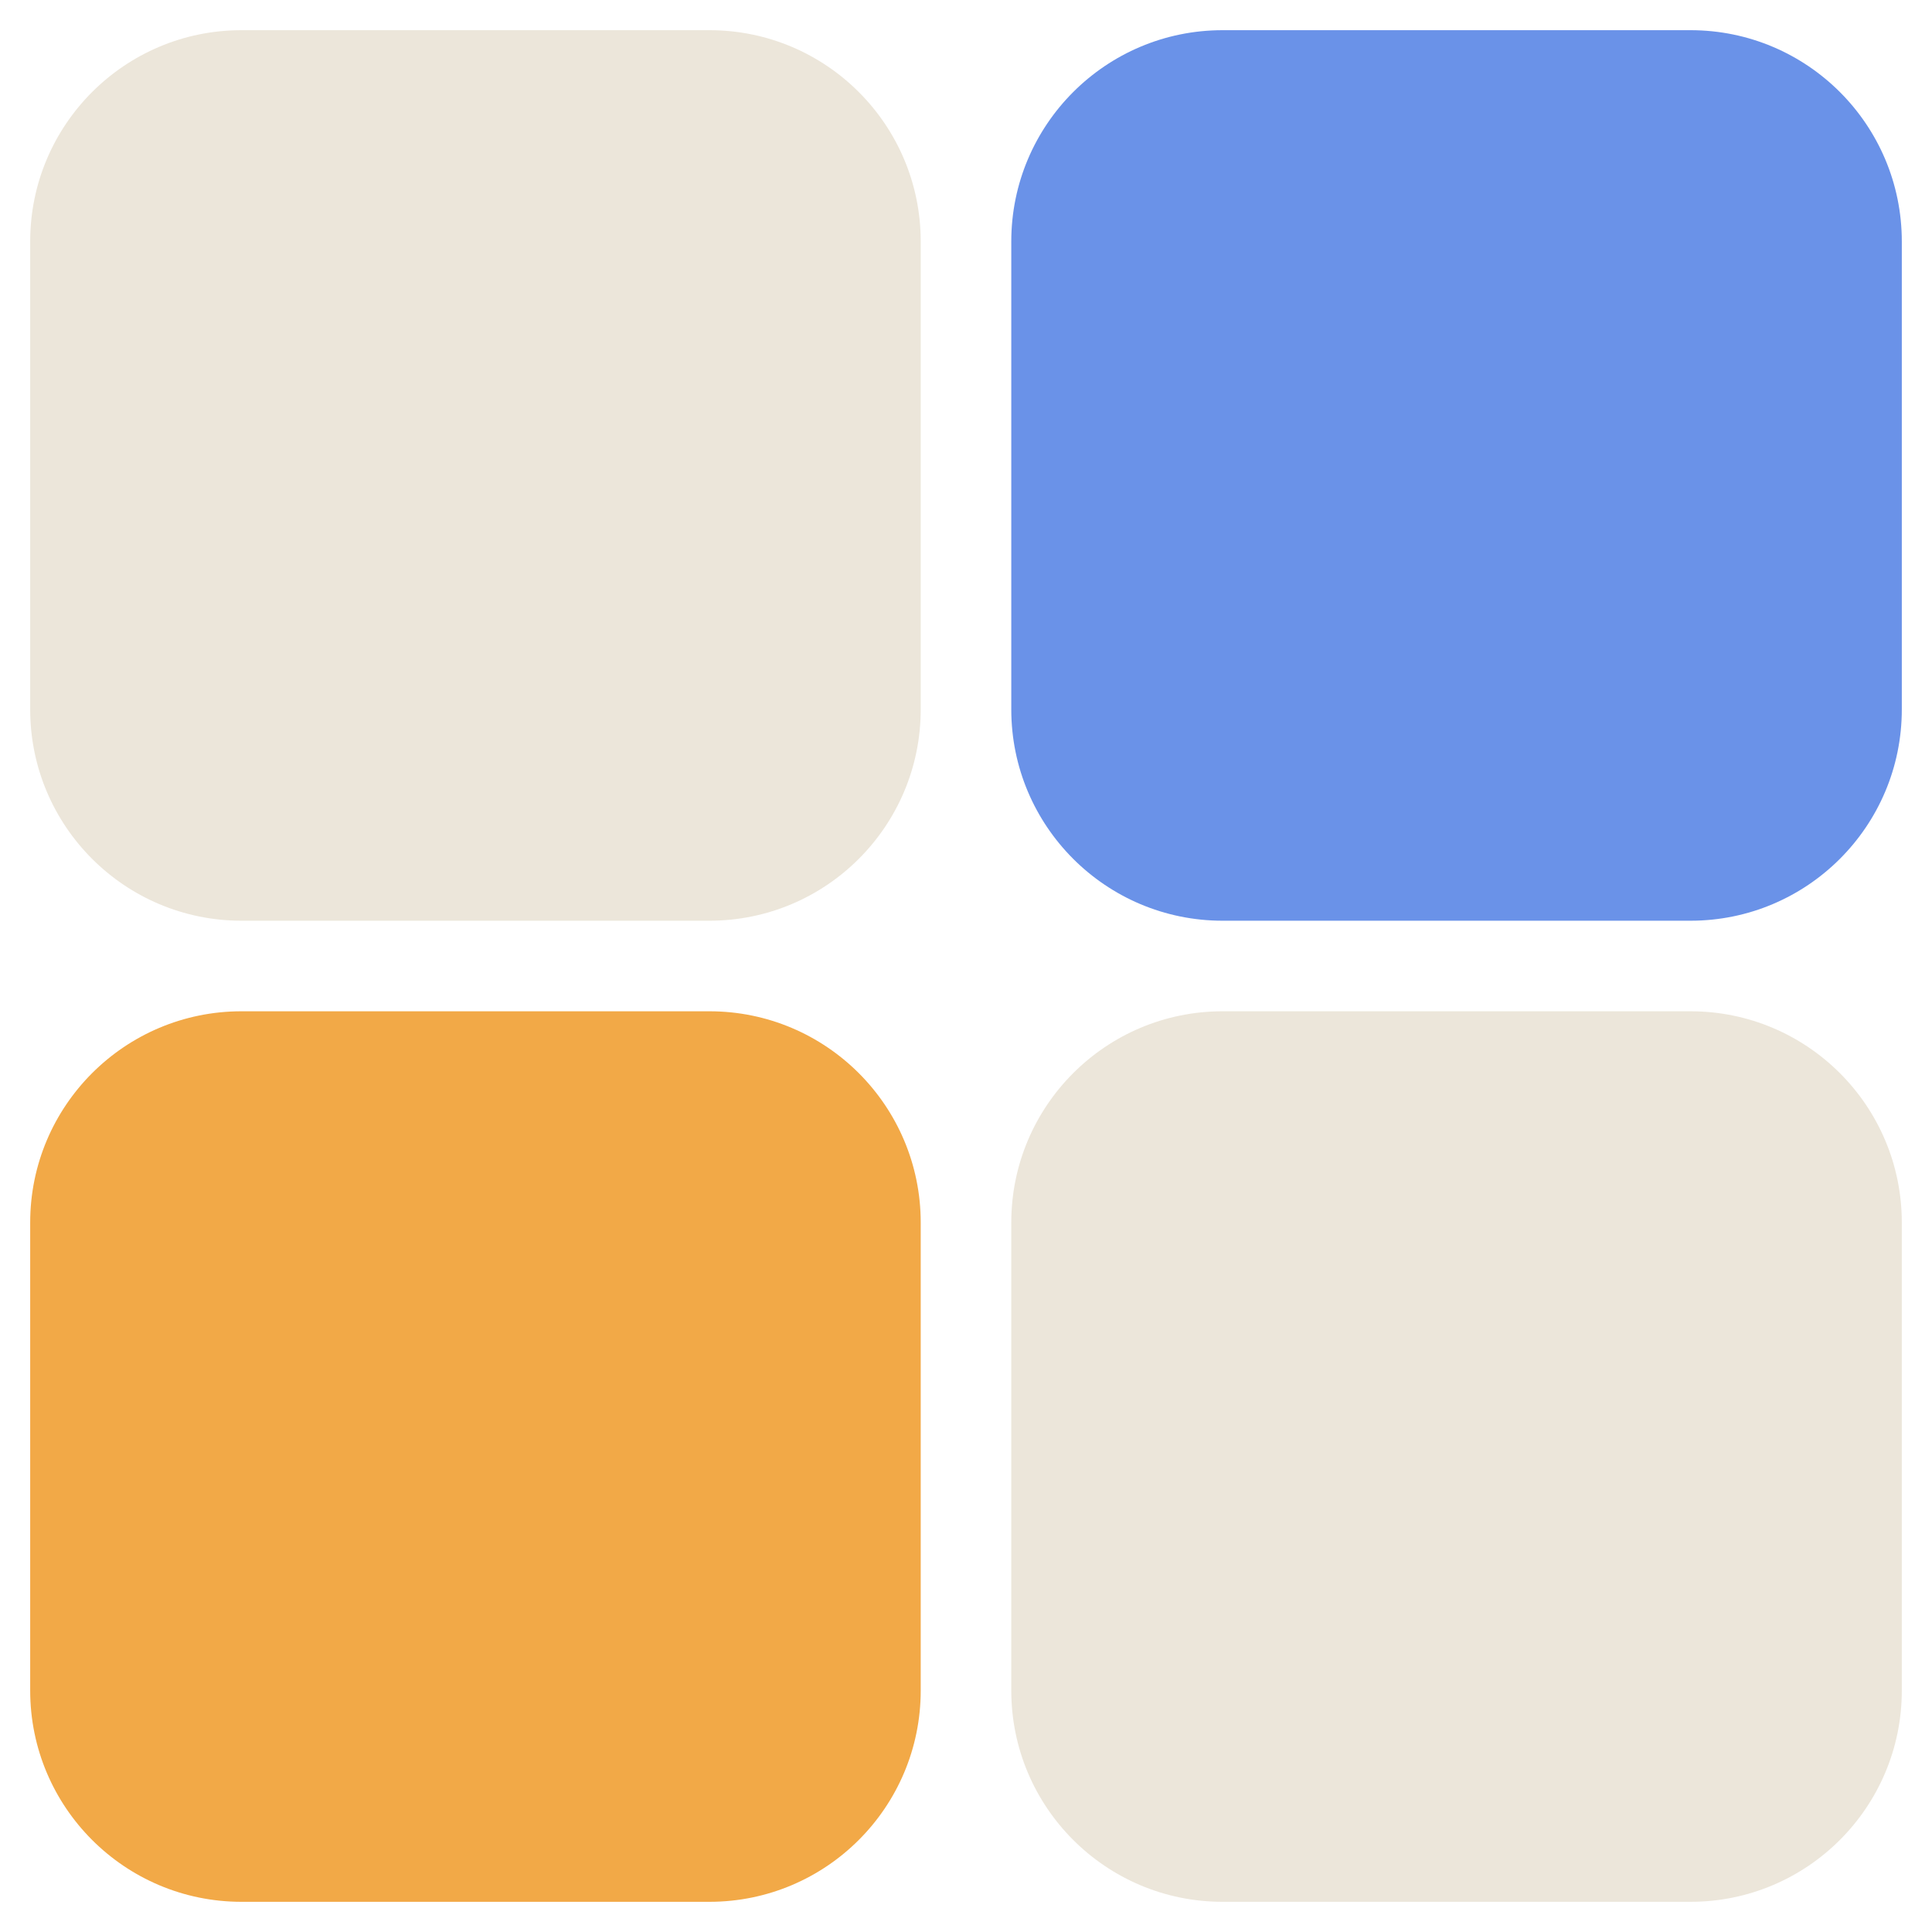
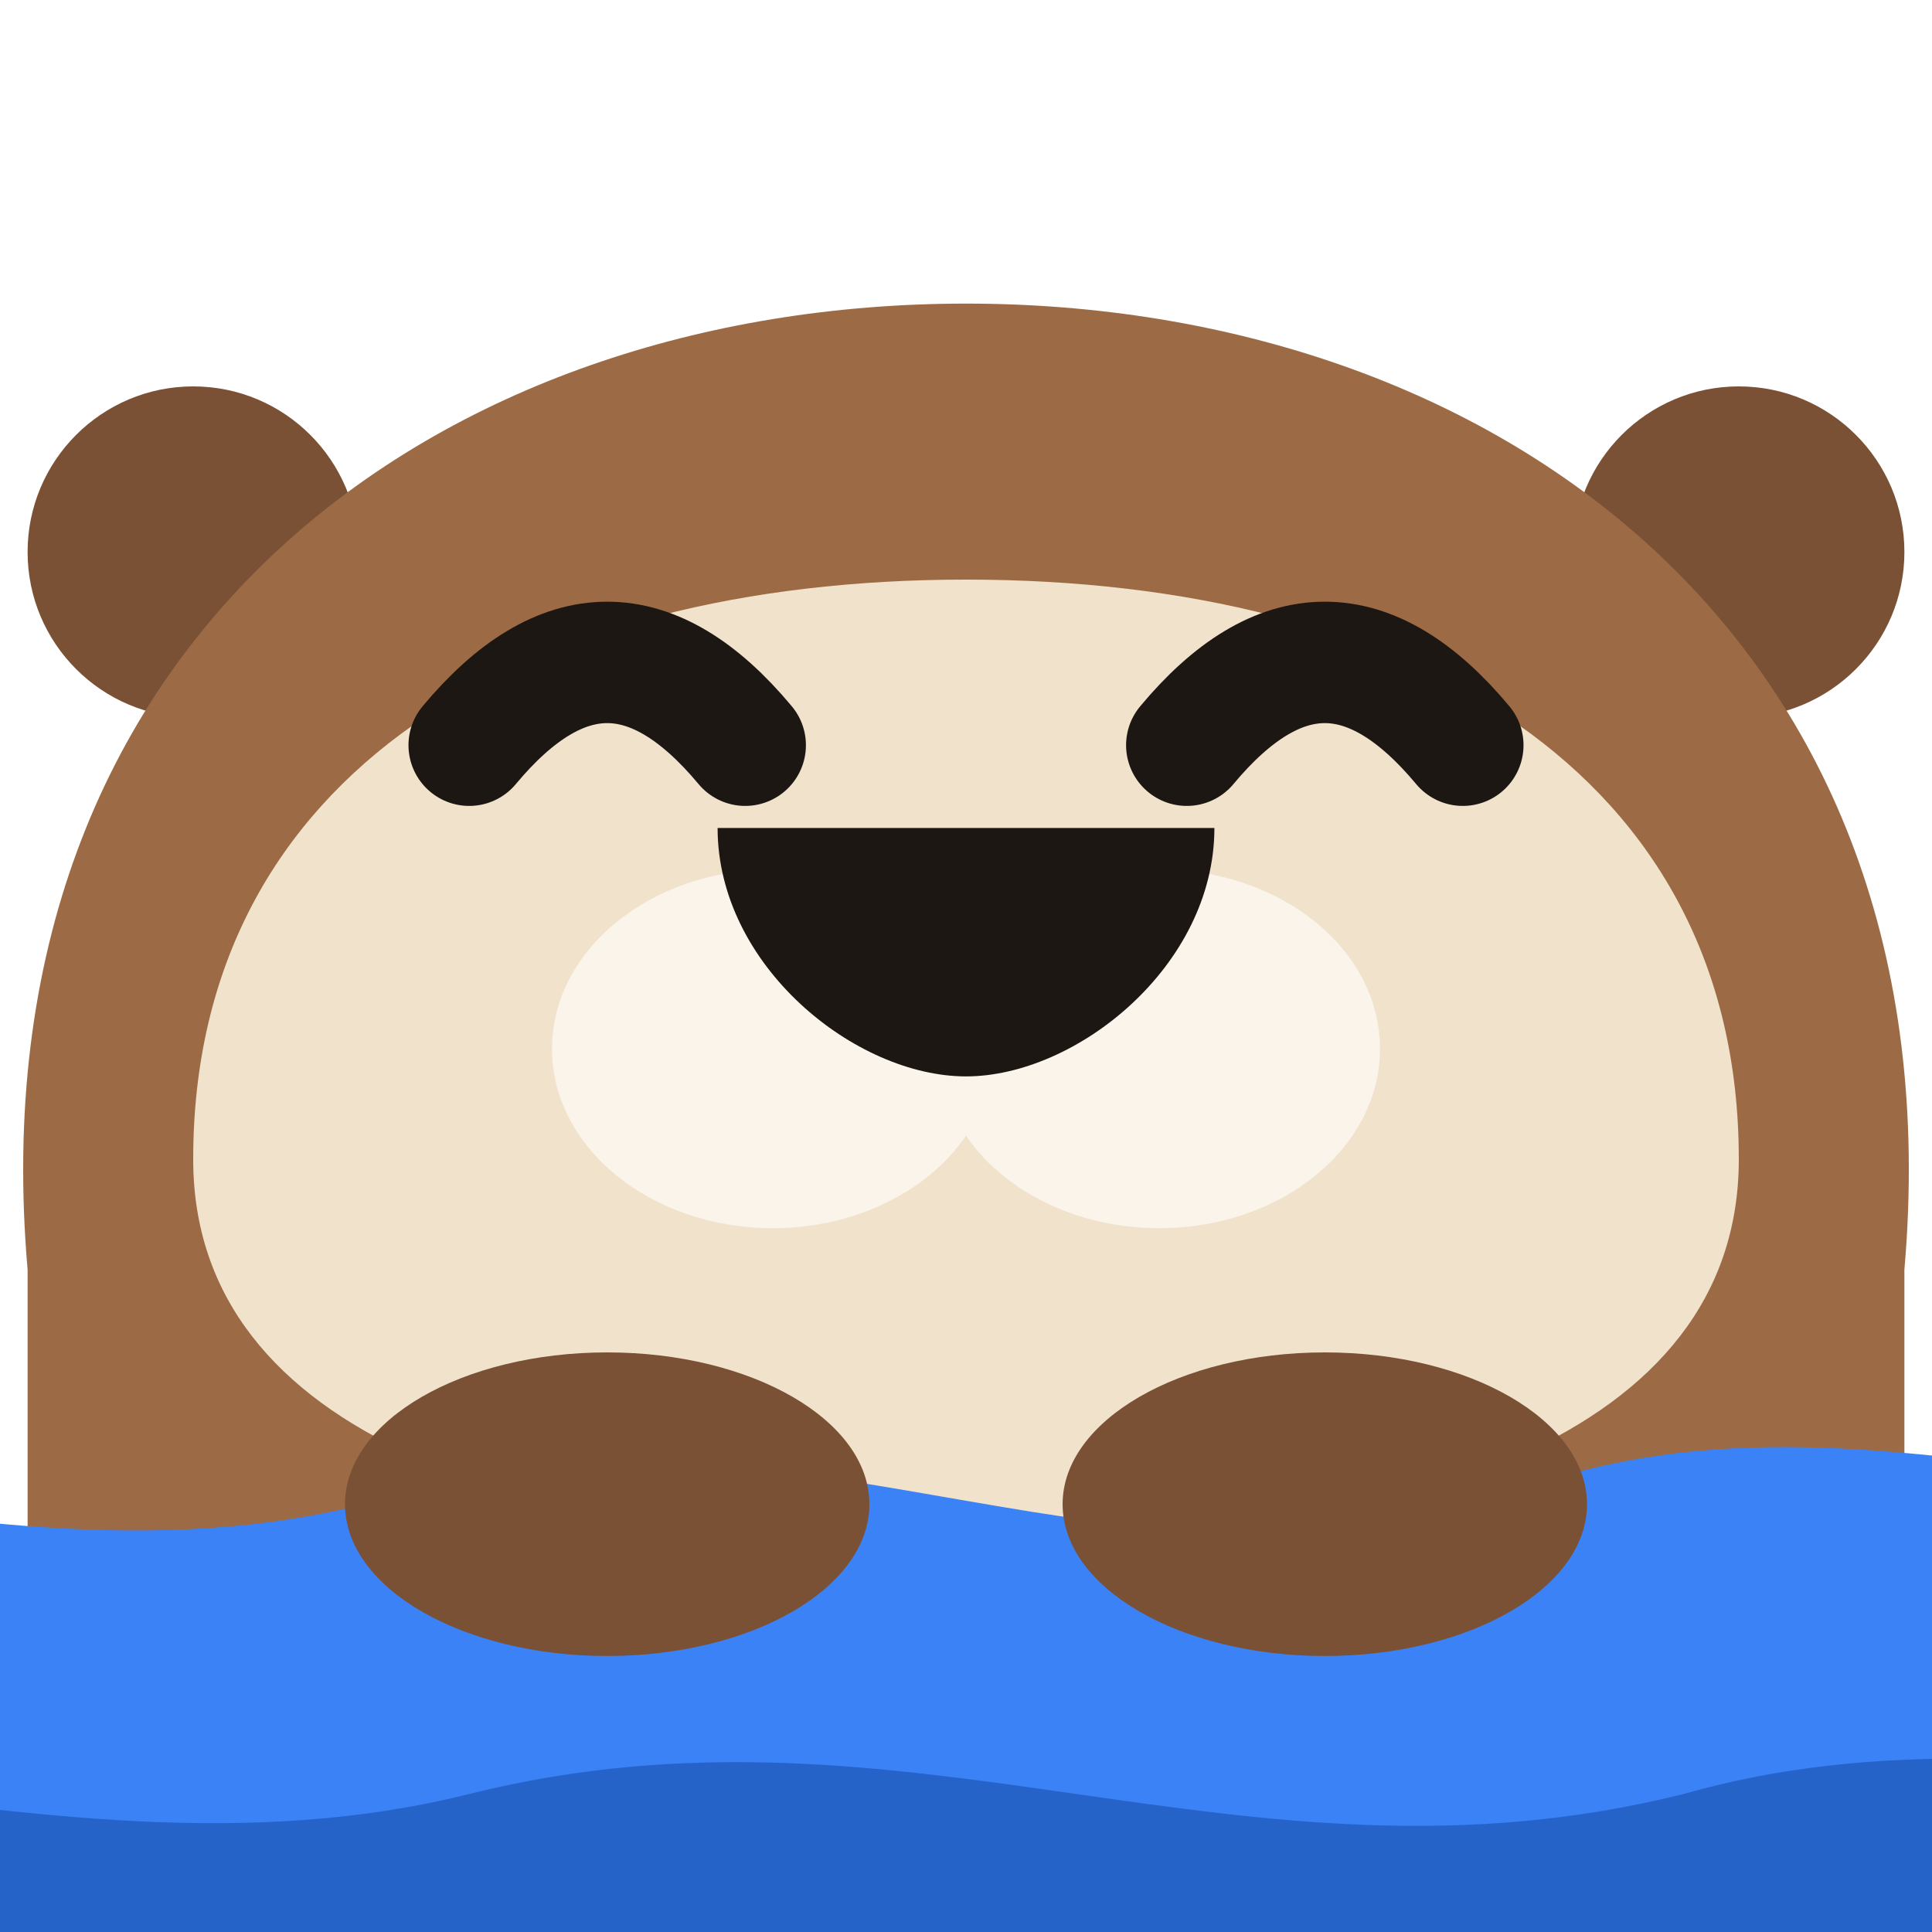
- <svg xmlns="http://www.w3.org/2000/svg" viewBox="0 0 64 64">
-   <style>
-     .calm { fill: #ECE6DA; }
-     @media (prefers-color-scheme: light) { .calm { fill: #2B3442; } }
-   </style>
-   <rect class="calm" x="1" y="1" width="29.5" height="29.5" rx="7" />
-   <rect x="33.5" y="1" width="29.5" height="29.5" rx="7" fill="#6A92E8" />
-   <rect x="1" y="33.5" width="29.5" height="29.5" rx="7" fill="#F2A947" />
-   <rect class="calm" x="33.5" y="33.5" width="29.5" height="29.5" rx="7" />
+ <svg xmlns="http://www.w3.org/2000/svg" viewBox="15 24 70 70">
+   <g>
+     <circle cx="22" cy="44" r="6" fill="#7a5135" />
+     <circle cx="78" cy="44" r="6" fill="#7a5135" />
+     <path d="M16 70 C14 47 31 35 50 35 C69 35 86 47 84 70 L84 84 L16 84 Z" fill="#9c6b45" />
+     <path d="M22 66 C22 52 34 45 50 45 C66 45 78 52 78 66 C78 76 66 80 50 80 C34 80 22 76 22 66 Z" fill="#f1e2cc" />
+     <ellipse cx="43" cy="62" rx="8" ry="6.5" fill="#fbf4ea" />
+     <ellipse cx="57" cy="62" rx="8" ry="6.5" fill="#fbf4ea" />
+     <path d="M32 51 q5 -6 10 0" fill="none" stroke="#1d1714" stroke-width="4.4" stroke-linecap="round" />
+     <path d="M58 51 q5 -6 10 0" fill="none" stroke="#1d1714" stroke-width="4.4" stroke-linecap="round" />
+     <path d="M41 54 h18 c0 5 -5 9 -9 9 c-4 0 -9 -4 -9 -9 z" fill="#1d1714" />
+     <path d="M-20 79 C0 73 14 83 30 78 C44 74 56 83 70 78 C84 73 96 82 120 77 L120 120 L-20 120 Z" fill="#3b82f6" />
+     <path d="M-20 89 C0 84 16 93 32 89 C48 85 60 93 76 89 C90 85 104 92 120 88 L120 120 L-20 120 Z" fill="#2563c9" />
+     <ellipse cx="37" cy="78.5" rx="9.5" ry="5.5" fill="#7a5135" />
+     <ellipse cx="63" cy="78.5" rx="9.5" ry="5.5" fill="#7a5135" />
+   </g>
</svg>
